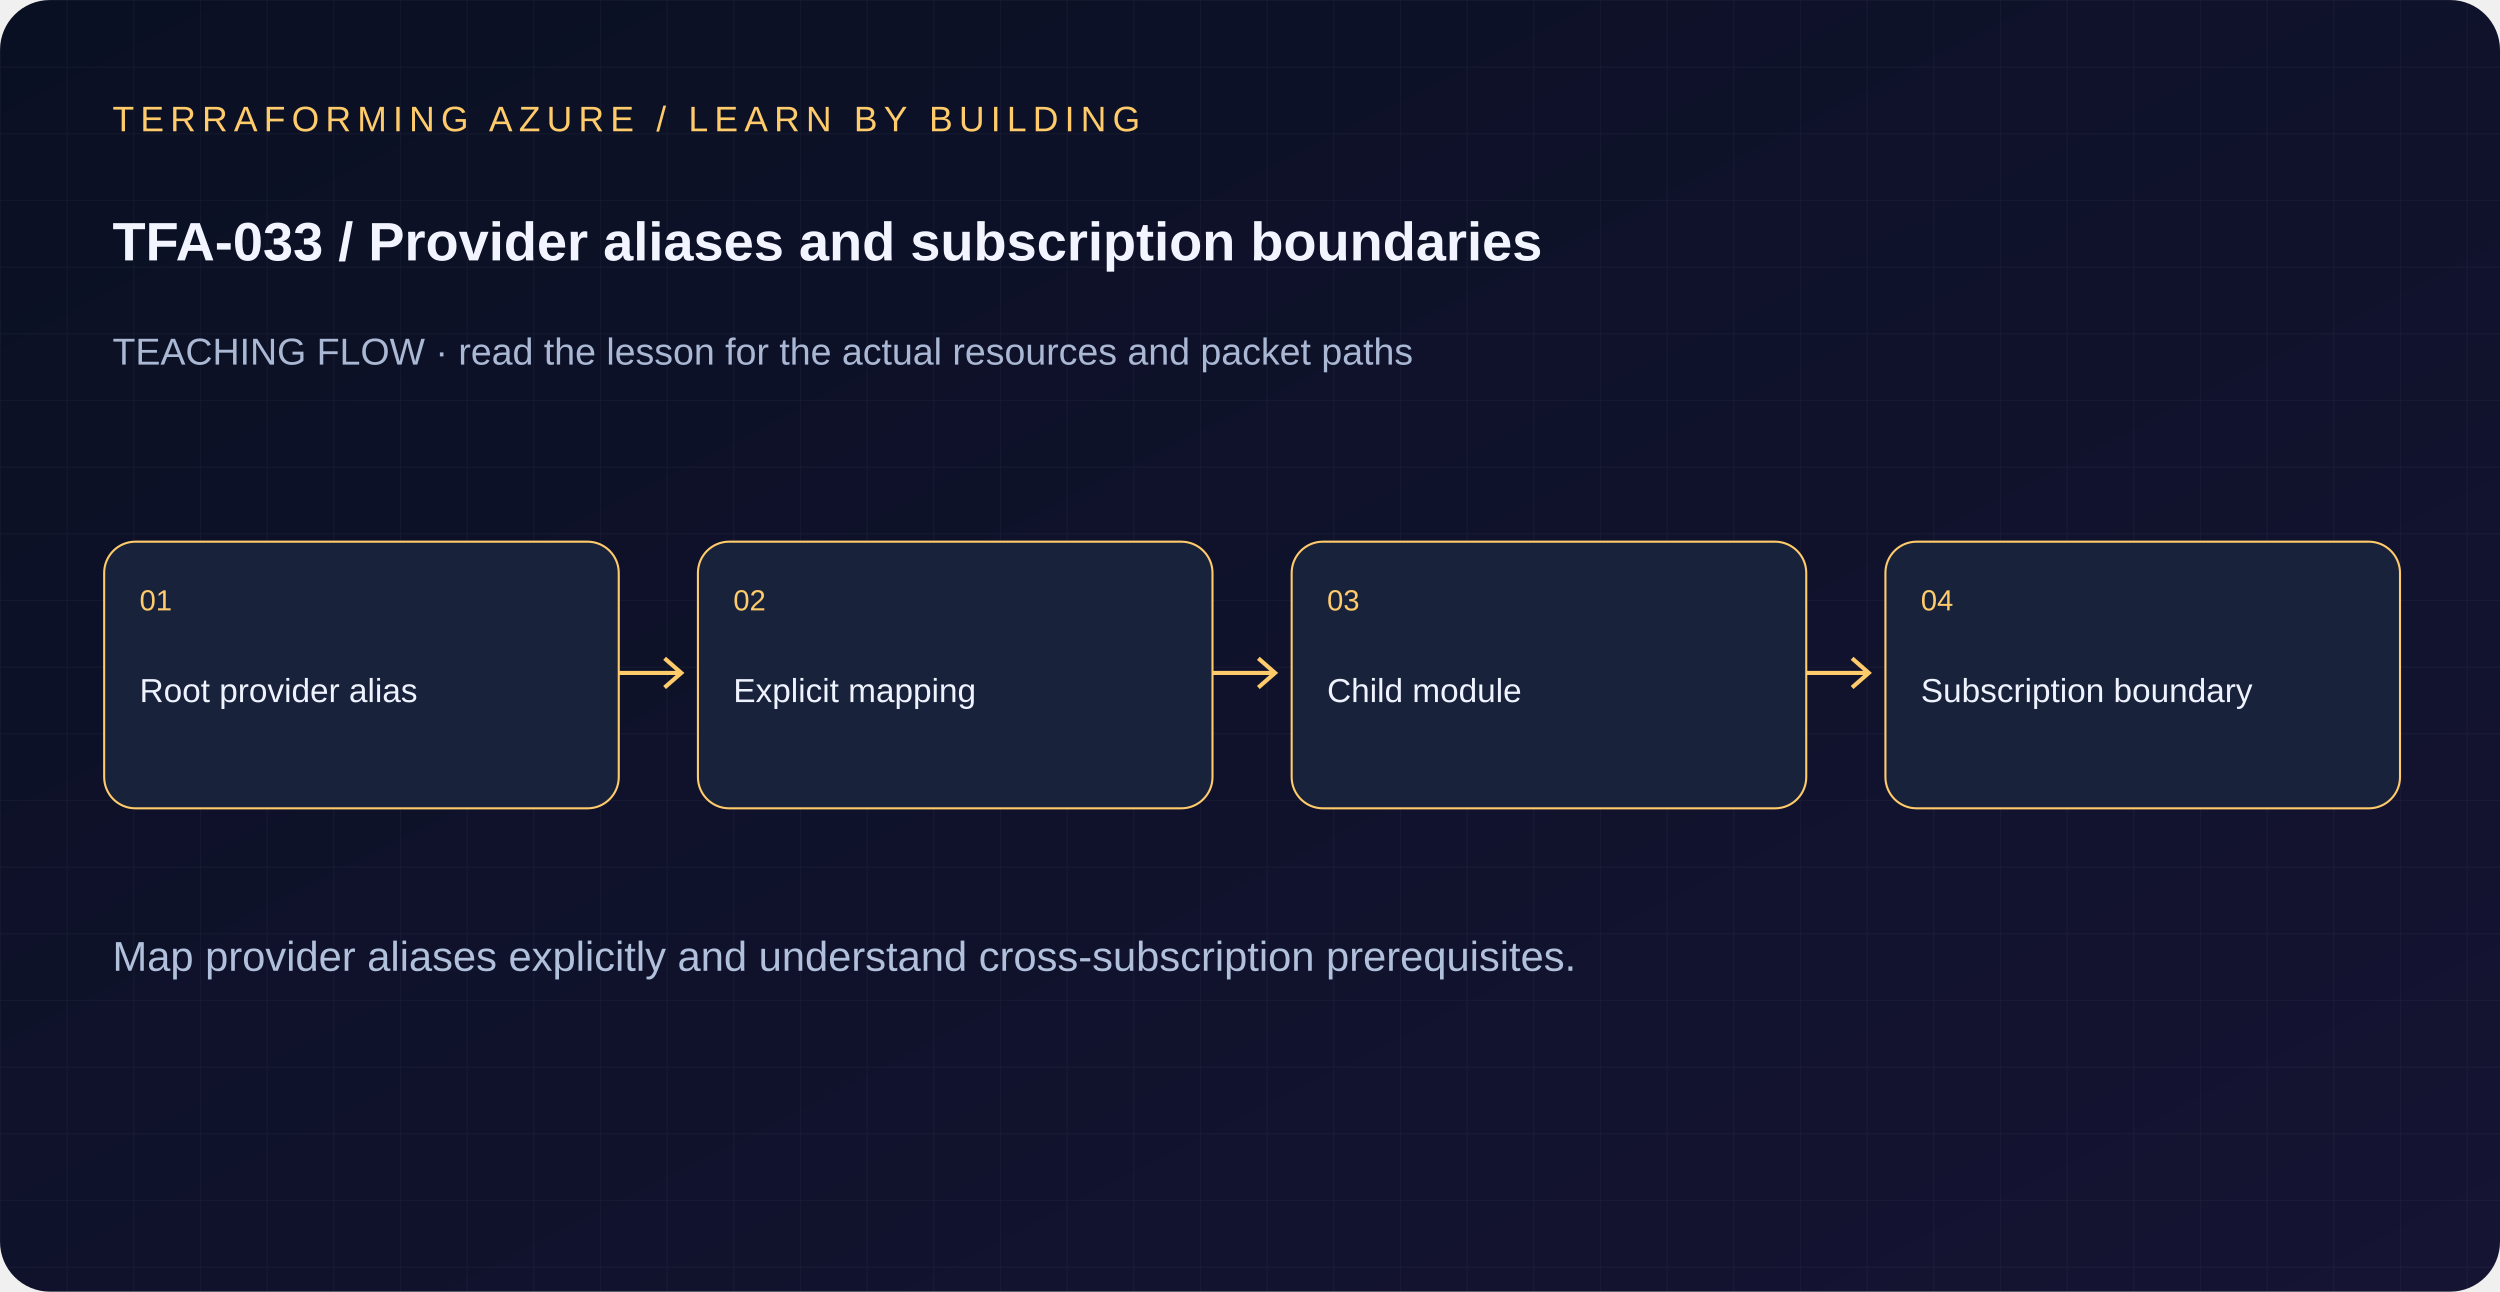
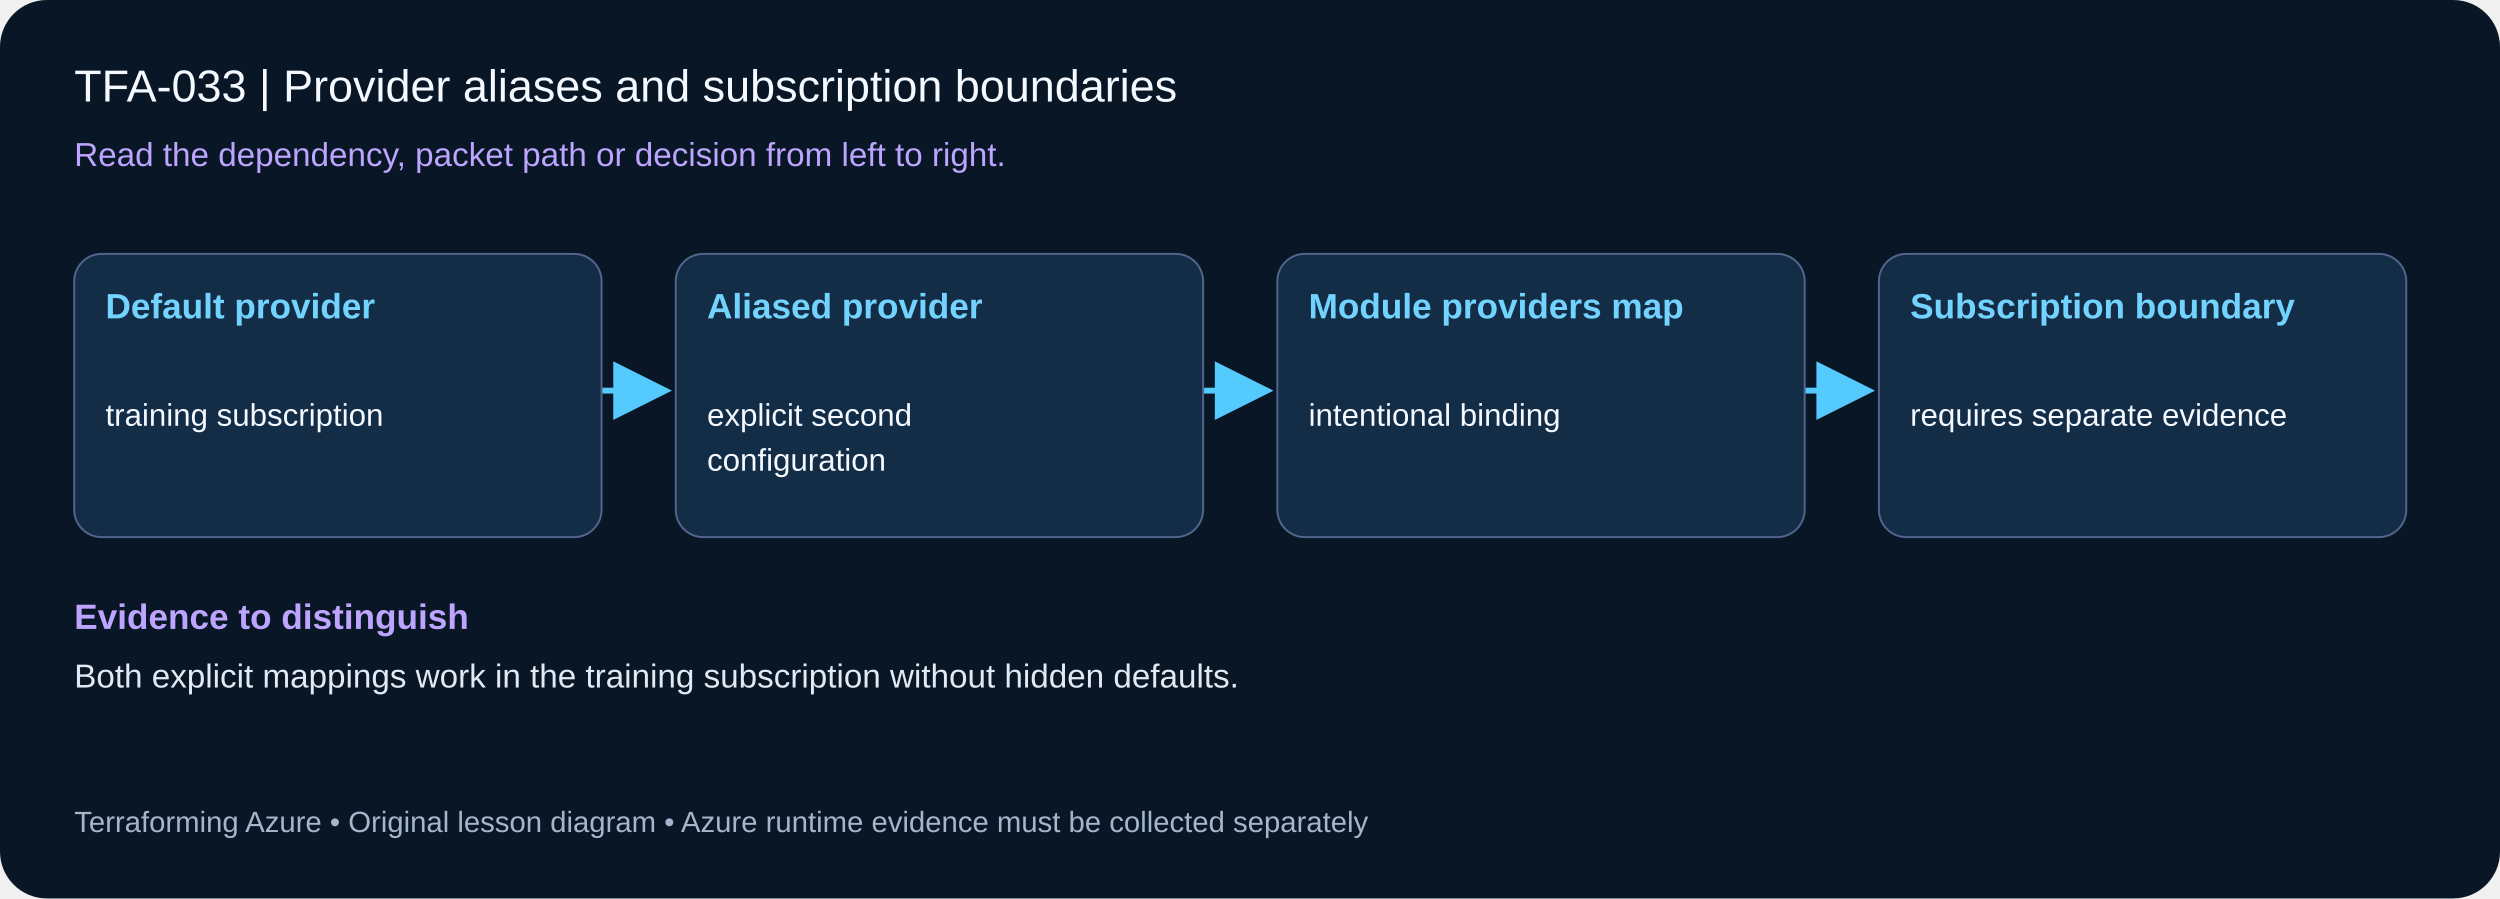
- <svg xmlns="http://www.w3.org/2000/svg" viewBox="0 0 1200 620" role="img" aria-labelledby="title desc">
+ <svg xmlns="http://www.w3.org/2000/svg" width="1280" height="460" viewBox="0 0 1280 460" role="img" aria-labelledby="title desc">
  <defs>
-     <linearGradient id="bg" x2="1" y2="1">
-       <stop stop-color="#0a1023" />
-       <stop offset="1" stop-color="#151433" />
-     </linearGradient>
-     <pattern id="grid" width="32" height="32" patternUnits="userSpaceOnUse">
-       <path d="M32 0H0V32" fill="none" stroke="#fff" stroke-opacity=".035" />
-     </pattern>
+     <marker id="arrow" markerWidth="10" markerHeight="10" refX="8" refY="5" orient="auto">
+       <path d="M0,0 L10,5 L0,10 Z" fill="#55caff" />
+     </marker>
  </defs>
-   <rect width="100%" height="100%" rx="24" fill="url(#bg)" />
-   <rect width="100%" height="100%" rx="24" fill="url(#grid)" />
-   <text x="54" y="63" fill="#ffcb6b" font-family="Segoe UI,Arial,sans-serif" font-size="17" letter-spacing="3">TERRAFORMING AZURE / LEARN BY BUILDING</text>
-   <text x="54" y="125" fill="#f2f5ff" font-family="Segoe UI,Arial" font-size="26" font-weight="700">TFA-033 / Provider aliases and subscription boundaries</text>
-   <text x="54" y="175" fill="#aab8d4" font-family="Segoe UI,Arial" font-size="18">TEACHING FLOW · read the lesson for the actual resources and packet paths</text>
-   <path d="M297 323h30m-8-7 8 7-8 7" stroke="#ffcb6b" stroke-width="2" fill="none" />
-   <rect x="50" y="260" width="247" height="128" rx="15" fill="#19223b" stroke="#ffcb6b" />
-   <text x="67" y="293" fill="#ffcb6b" font-family="Segoe UI,Arial" font-size="14">01</text>
-   <text x="67" y="337" fill="#eff3ff" font-family="Segoe UI,Arial" font-size="16">Root provider alias</text>
-   <path d="M582 323h30m-8-7 8 7-8 7" stroke="#ffcb6b" stroke-width="2" fill="none" />
-   <rect x="335" y="260" width="247" height="128" rx="15" fill="#19223b" stroke="#ffcb6b" />
-   <text x="352" y="293" fill="#ffcb6b" font-family="Segoe UI,Arial" font-size="14">02</text>
-   <text x="352" y="337" fill="#eff3ff" font-family="Segoe UI,Arial" font-size="16">Explicit mapping</text>
-   <path d="M867 323h30m-8-7 8 7-8 7" stroke="#ffcb6b" stroke-width="2" fill="none" />
-   <rect x="620" y="260" width="247" height="128" rx="15" fill="#19223b" stroke="#ffcb6b" />
-   <text x="637" y="293" fill="#ffcb6b" font-family="Segoe UI,Arial" font-size="14">03</text>
-   <text x="637" y="337" fill="#eff3ff" font-family="Segoe UI,Arial" font-size="16">Child module</text>
-   <rect x="905" y="260" width="247" height="128" rx="15" fill="#19223b" stroke="#ffcb6b" />
-   <text x="922" y="293" fill="#ffcb6b" font-family="Segoe UI,Arial" font-size="14">04</text>
-   <text x="922" y="337" fill="#eff3ff" font-family="Segoe UI,Arial" font-size="16">Subscription boundary</text>
-   <text x="54" y="466" fill="#b1c1dc" font-family="Segoe UI,Arial" font-size="20">Map provider aliases explicitly and understand cross-subscription prerequisites.</text>
+   <rect width="1280" height="460" rx="24" fill="#091625" />
+   <text x="38" y="52" font-family="Arial,sans-serif" font-size="23" fill="#f4f8ff">TFA-033 | Provider aliases and subscription boundaries</text>
+   <text x="38" y="85" font-family="Arial,sans-serif" font-size="17" fill="#bca4ff">Read the dependency, packet path or decision from left to right.</text>
+   <line x1="308" y1="200" x2="338" y2="200" stroke="#55caff" stroke-width="3" marker-end="url(#arrow)" />
+   <rect x="38" y="130" width="270" height="145" rx="14" fill="#132d47" stroke="#52658c" />
+   <text x="54" y="163" font-family="Arial,sans-serif" font-size="18" font-weight="bold" fill="#72d3ff">Default provider</text>
+   <text x="54" y="218" font-family="Arial,sans-serif" font-size="16" fill="#f4f8ff">training subscription</text>
+   <line x1="616" y1="200" x2="646" y2="200" stroke="#55caff" stroke-width="3" marker-end="url(#arrow)" />
+   <rect x="346" y="130" width="270" height="145" rx="14" fill="#132d47" stroke="#52658c" />
+   <text x="362" y="163" font-family="Arial,sans-serif" font-size="18" font-weight="bold" fill="#72d3ff">Aliased provider</text>
+   <text x="362" y="218" font-family="Arial,sans-serif" font-size="16" fill="#f4f8ff">explicit second</text>
+   <text x="362" y="241" font-family="Arial,sans-serif" font-size="16" fill="#f4f8ff">configuration</text>
+   <line x1="924" y1="200" x2="954" y2="200" stroke="#55caff" stroke-width="3" marker-end="url(#arrow)" />
+   <rect x="654" y="130" width="270" height="145" rx="14" fill="#132d47" stroke="#52658c" />
+   <text x="670" y="163" font-family="Arial,sans-serif" font-size="18" font-weight="bold" fill="#72d3ff">Module providers map</text>
+   <text x="670" y="218" font-family="Arial,sans-serif" font-size="16" fill="#f4f8ff">intentional binding</text>
+   <rect x="962" y="130" width="270" height="145" rx="14" fill="#132d47" stroke="#52658c" />
+   <text x="978" y="163" font-family="Arial,sans-serif" font-size="18" font-weight="bold" fill="#72d3ff">Subscription boundary</text>
+   <text x="978" y="218" font-family="Arial,sans-serif" font-size="16" fill="#f4f8ff">requires separate evidence</text>
+   <text x="38" y="322" font-family="Arial,sans-serif" font-size="18" font-weight="bold" fill="#bca4ff">Evidence to distinguish</text>
+   <text x="38" y="352" font-family="Arial,sans-serif" font-size="17" fill="#e1e9f4">Both explicit mappings work in the training subscription without hidden defaults.</text>
+   <text x="38" y="426" font-family="Arial,sans-serif" font-size="15" fill="#a4b5cc">Terraforming Azure • Original lesson diagram • Azure runtime evidence must be collected separately</text>
</svg>
